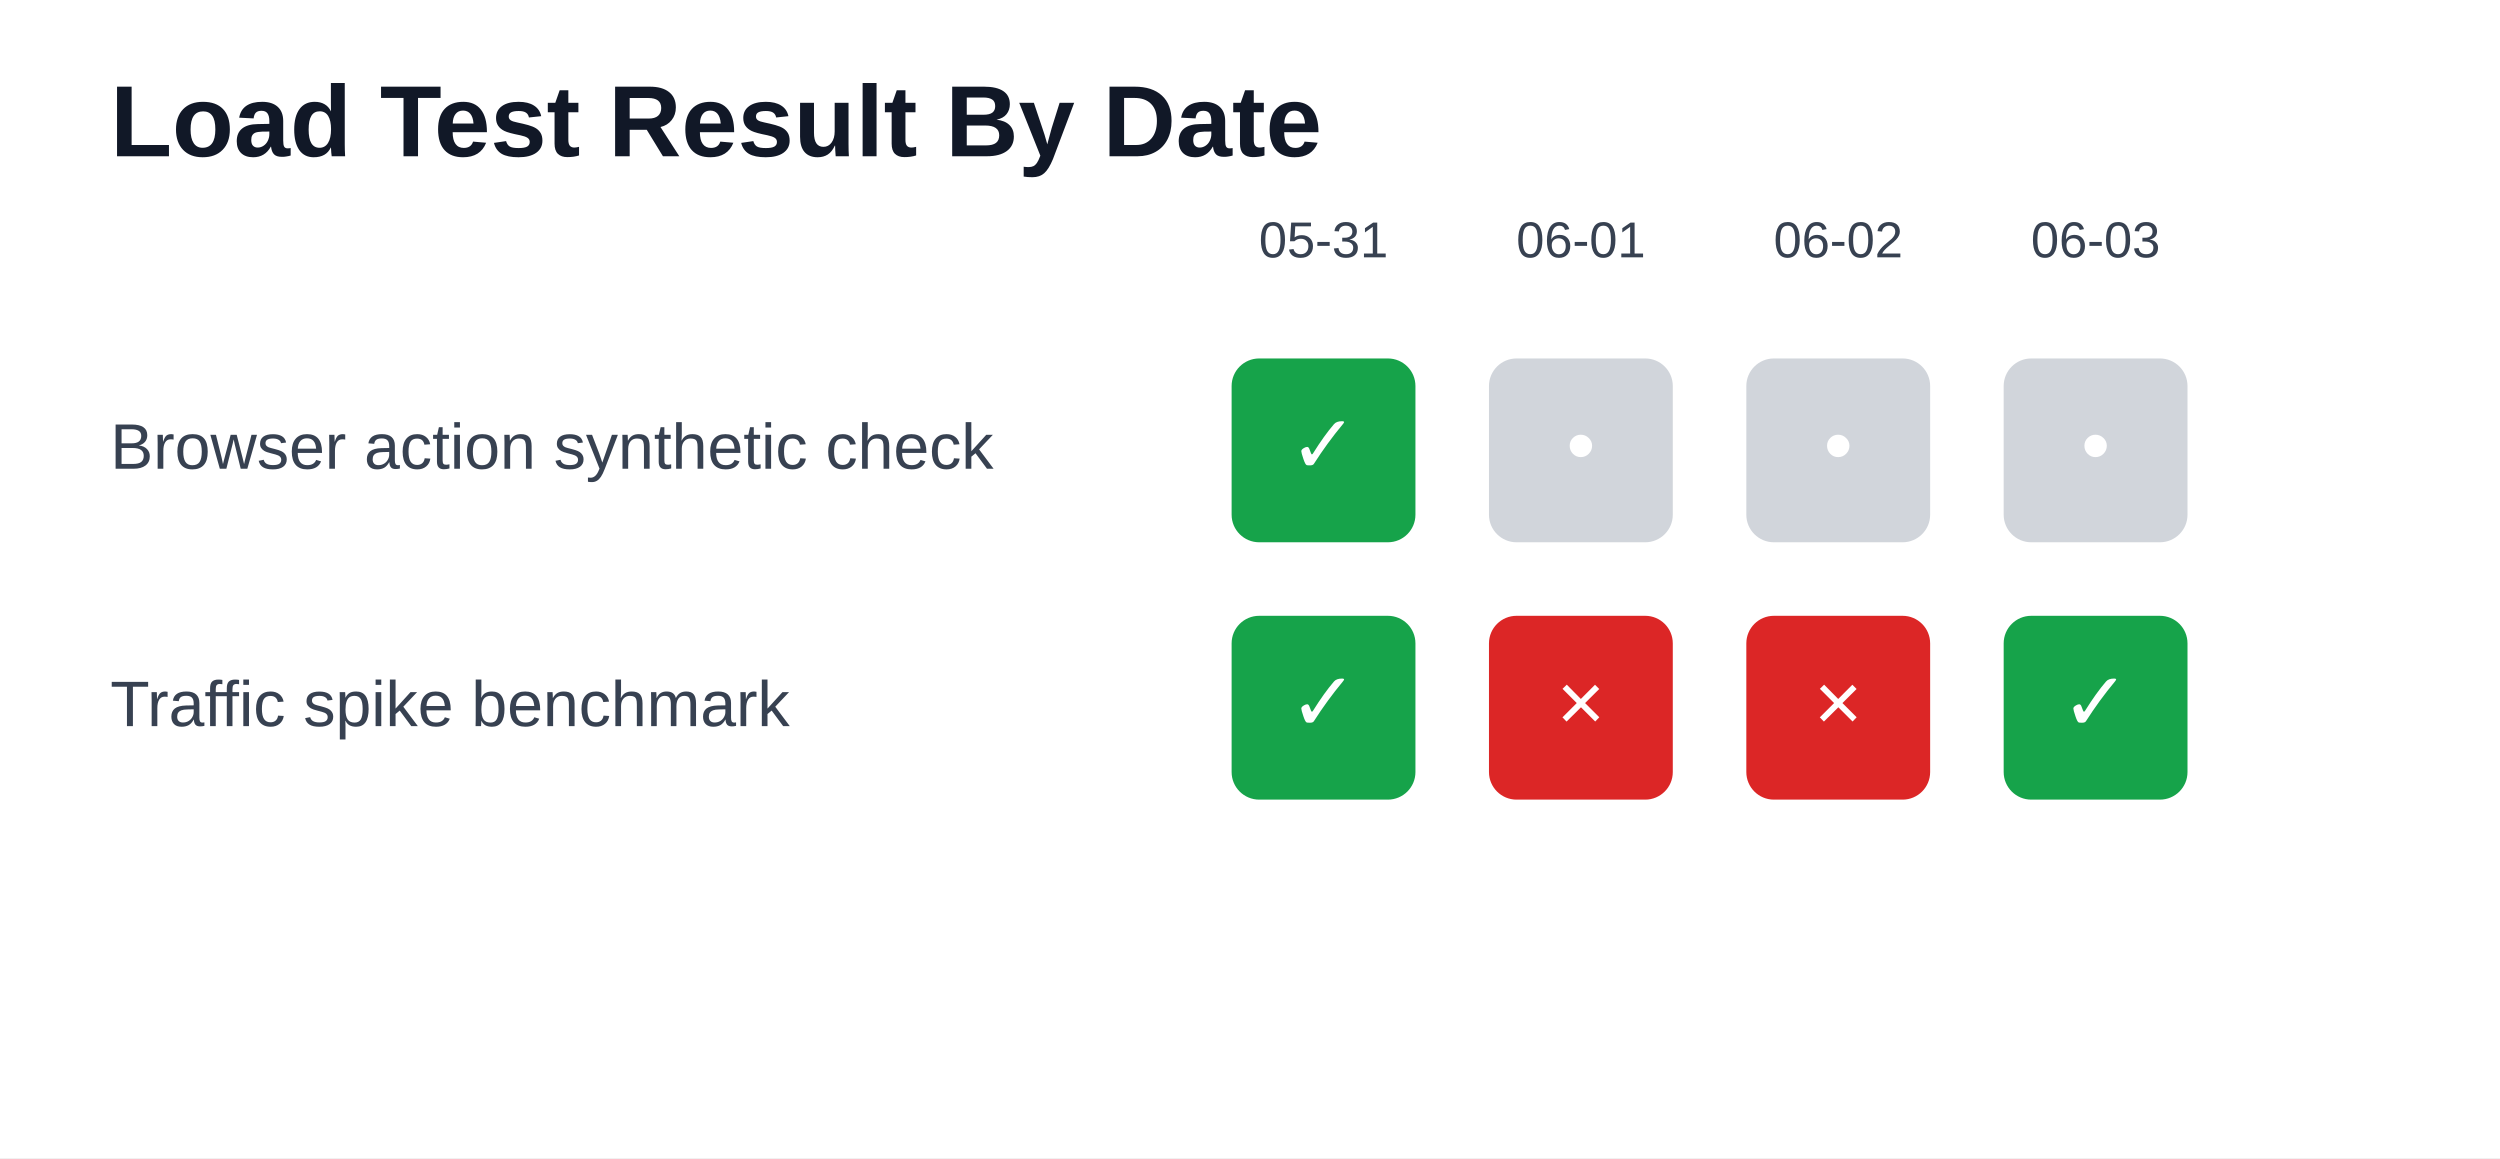
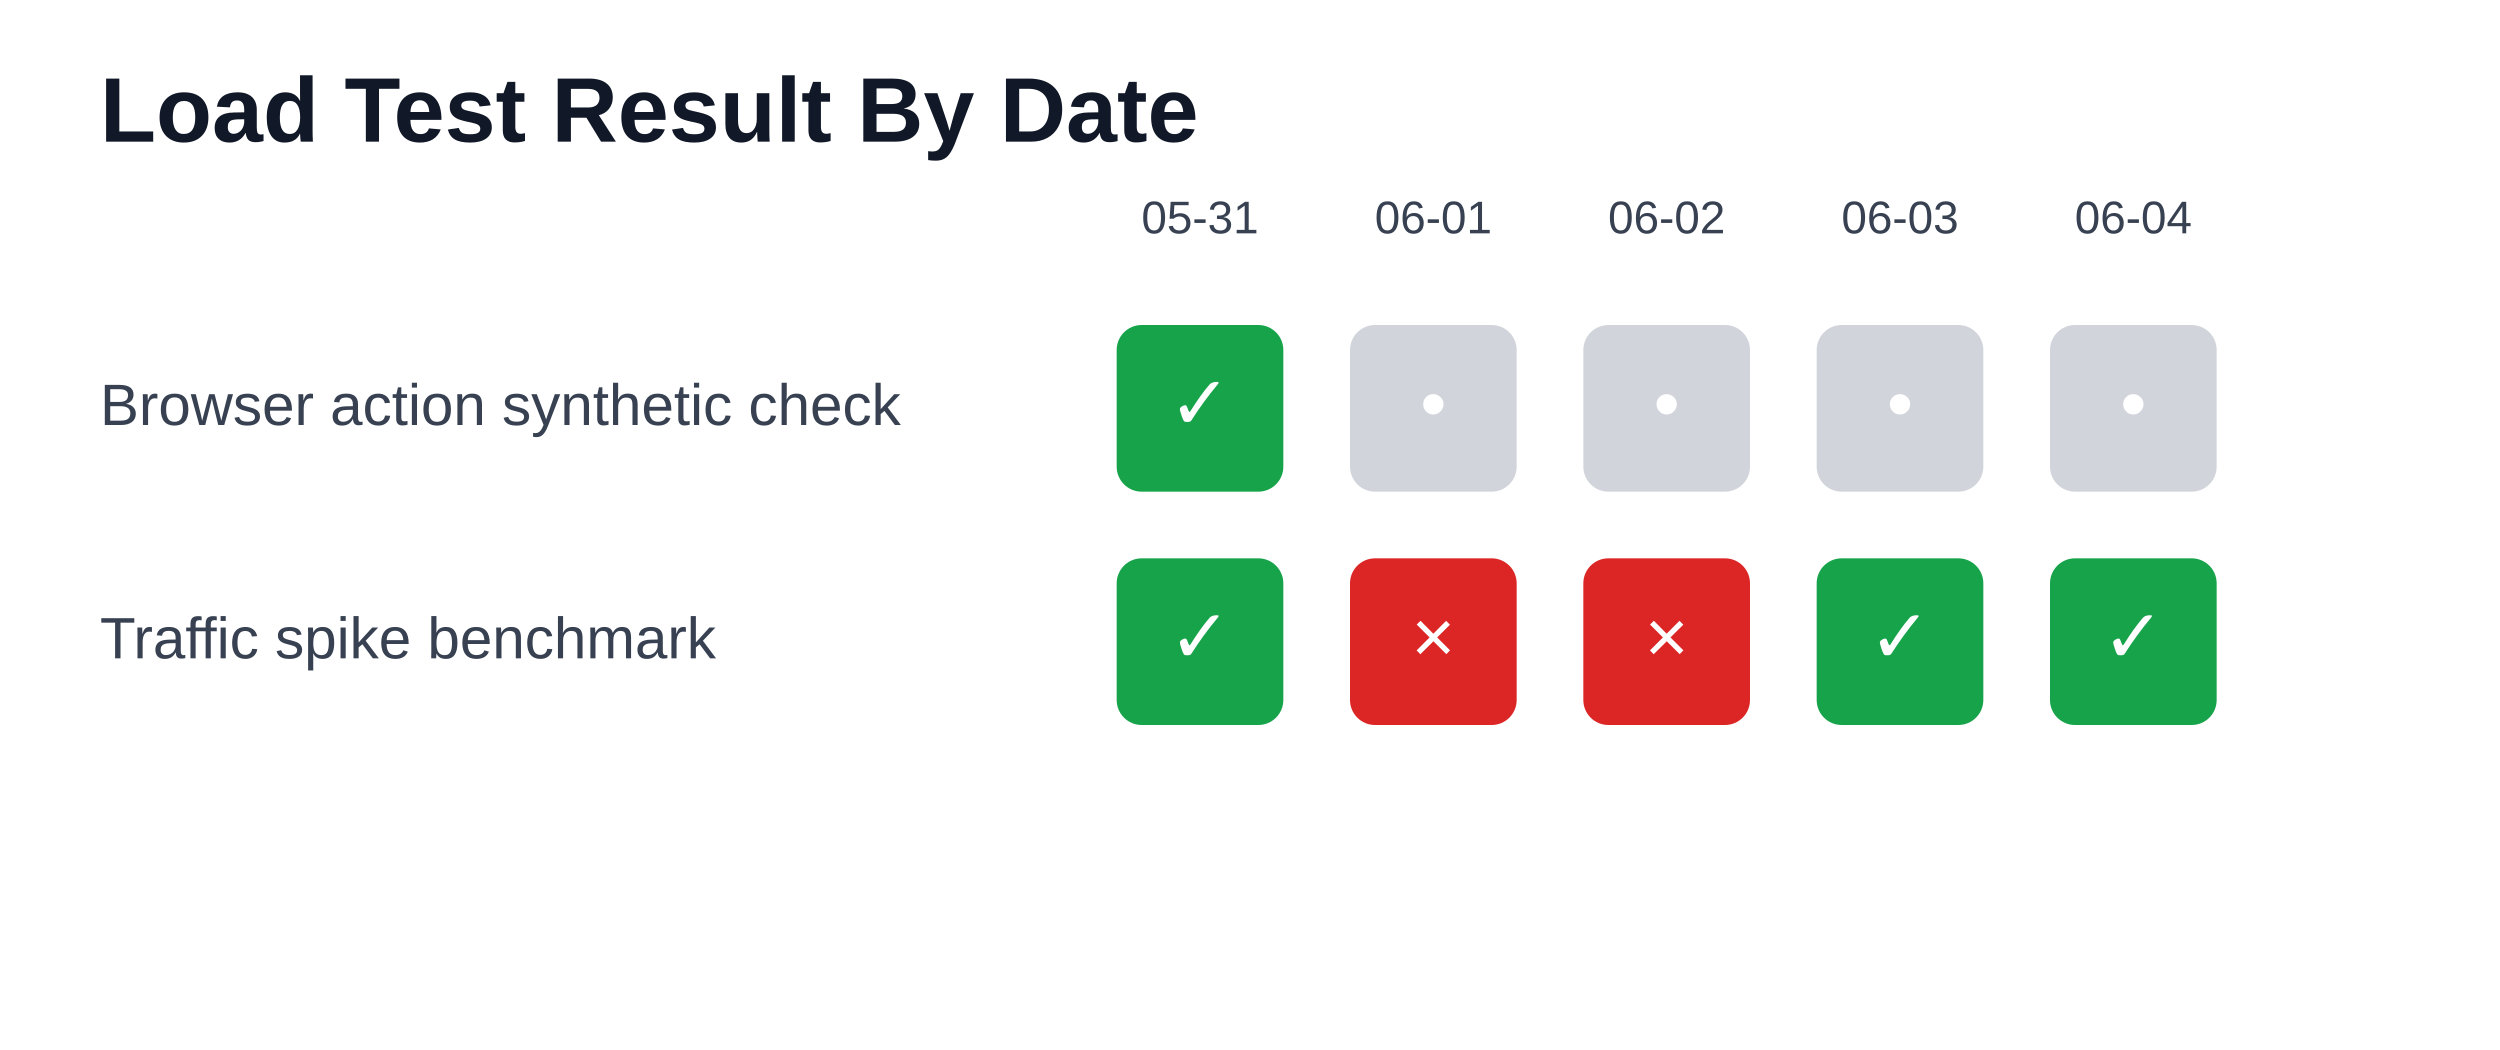
- <svg xmlns="http://www.w3.org/2000/svg" width="544" height="252" viewBox="0 0 544 252" role="img" aria-label="Load test result heatmap">
+ <svg xmlns="http://www.w3.org/2000/svg" width="600" height="252" viewBox="0 0 600 252" role="img" aria-label="Load test result heatmap">
  <rect width="100%" height="100%" fill="#ffffff" />
  <text x="24" y="34" font-family="Arial, sans-serif" font-size="22" font-weight="700" fill="#111827">Load Test Result By Date</text>
  <text x="288" y="56" text-anchor="middle" font-family="Arial, sans-serif" font-size="11" fill="#374151">05-31</text>
  <text x="344" y="56" text-anchor="middle" font-family="Arial, sans-serif" font-size="11" fill="#374151">06-01</text>
  <text x="400" y="56" text-anchor="middle" font-family="Arial, sans-serif" font-size="11" fill="#374151">06-02</text>
  <text x="456" y="56" text-anchor="middle" font-family="Arial, sans-serif" font-size="11" fill="#374151">06-03</text>
+   <text x="512" y="56" text-anchor="middle" font-family="Arial, sans-serif" font-size="11" fill="#374151">06-04</text>
  <text x="24" y="102" font-family="Arial, sans-serif" font-size="14" fill="#374151">Browser action synthetic check</text>
  <rect x="268" y="78" width="40" height="40" rx="6" fill="#16a34a" />
  <text x="288" y="103" text-anchor="middle" font-family="Arial, sans-serif" font-size="18" fill="#ffffff">✓</text>
  <rect x="324" y="78" width="40" height="40" rx="6" fill="#d1d5db" />
  <text x="344" y="103" text-anchor="middle" font-family="Arial, sans-serif" font-size="18" fill="#ffffff">•</text>
  <rect x="380" y="78" width="40" height="40" rx="6" fill="#d1d5db" />
  <text x="400" y="103" text-anchor="middle" font-family="Arial, sans-serif" font-size="18" fill="#ffffff">•</text>
  <rect x="436" y="78" width="40" height="40" rx="6" fill="#d1d5db" />
  <text x="456" y="103" text-anchor="middle" font-family="Arial, sans-serif" font-size="18" fill="#ffffff">•</text>
+   <rect x="492" y="78" width="40" height="40" rx="6" fill="#d1d5db" />
+   <text x="512" y="103" text-anchor="middle" font-family="Arial, sans-serif" font-size="18" fill="#ffffff">•</text>
  <text x="24" y="158" font-family="Arial, sans-serif" font-size="14" fill="#374151">Traffic spike benchmark</text>
  <rect x="268" y="134" width="40" height="40" rx="6" fill="#16a34a" />
  <text x="288" y="159" text-anchor="middle" font-family="Arial, sans-serif" font-size="18" fill="#ffffff">✓</text>
  <rect x="324" y="134" width="40" height="40" rx="6" fill="#dc2626" />
  <text x="344" y="159" text-anchor="middle" font-family="Arial, sans-serif" font-size="18" fill="#ffffff">×</text>
  <rect x="380" y="134" width="40" height="40" rx="6" fill="#dc2626" />
  <text x="400" y="159" text-anchor="middle" font-family="Arial, sans-serif" font-size="18" fill="#ffffff">×</text>
  <rect x="436" y="134" width="40" height="40" rx="6" fill="#16a34a" />
  <text x="456" y="159" text-anchor="middle" font-family="Arial, sans-serif" font-size="18" fill="#ffffff">✓</text>
+   <rect x="492" y="134" width="40" height="40" rx="6" fill="#16a34a" />
+   <text x="512" y="159" text-anchor="middle" font-family="Arial, sans-serif" font-size="18" fill="#ffffff">✓</text>
</svg>
